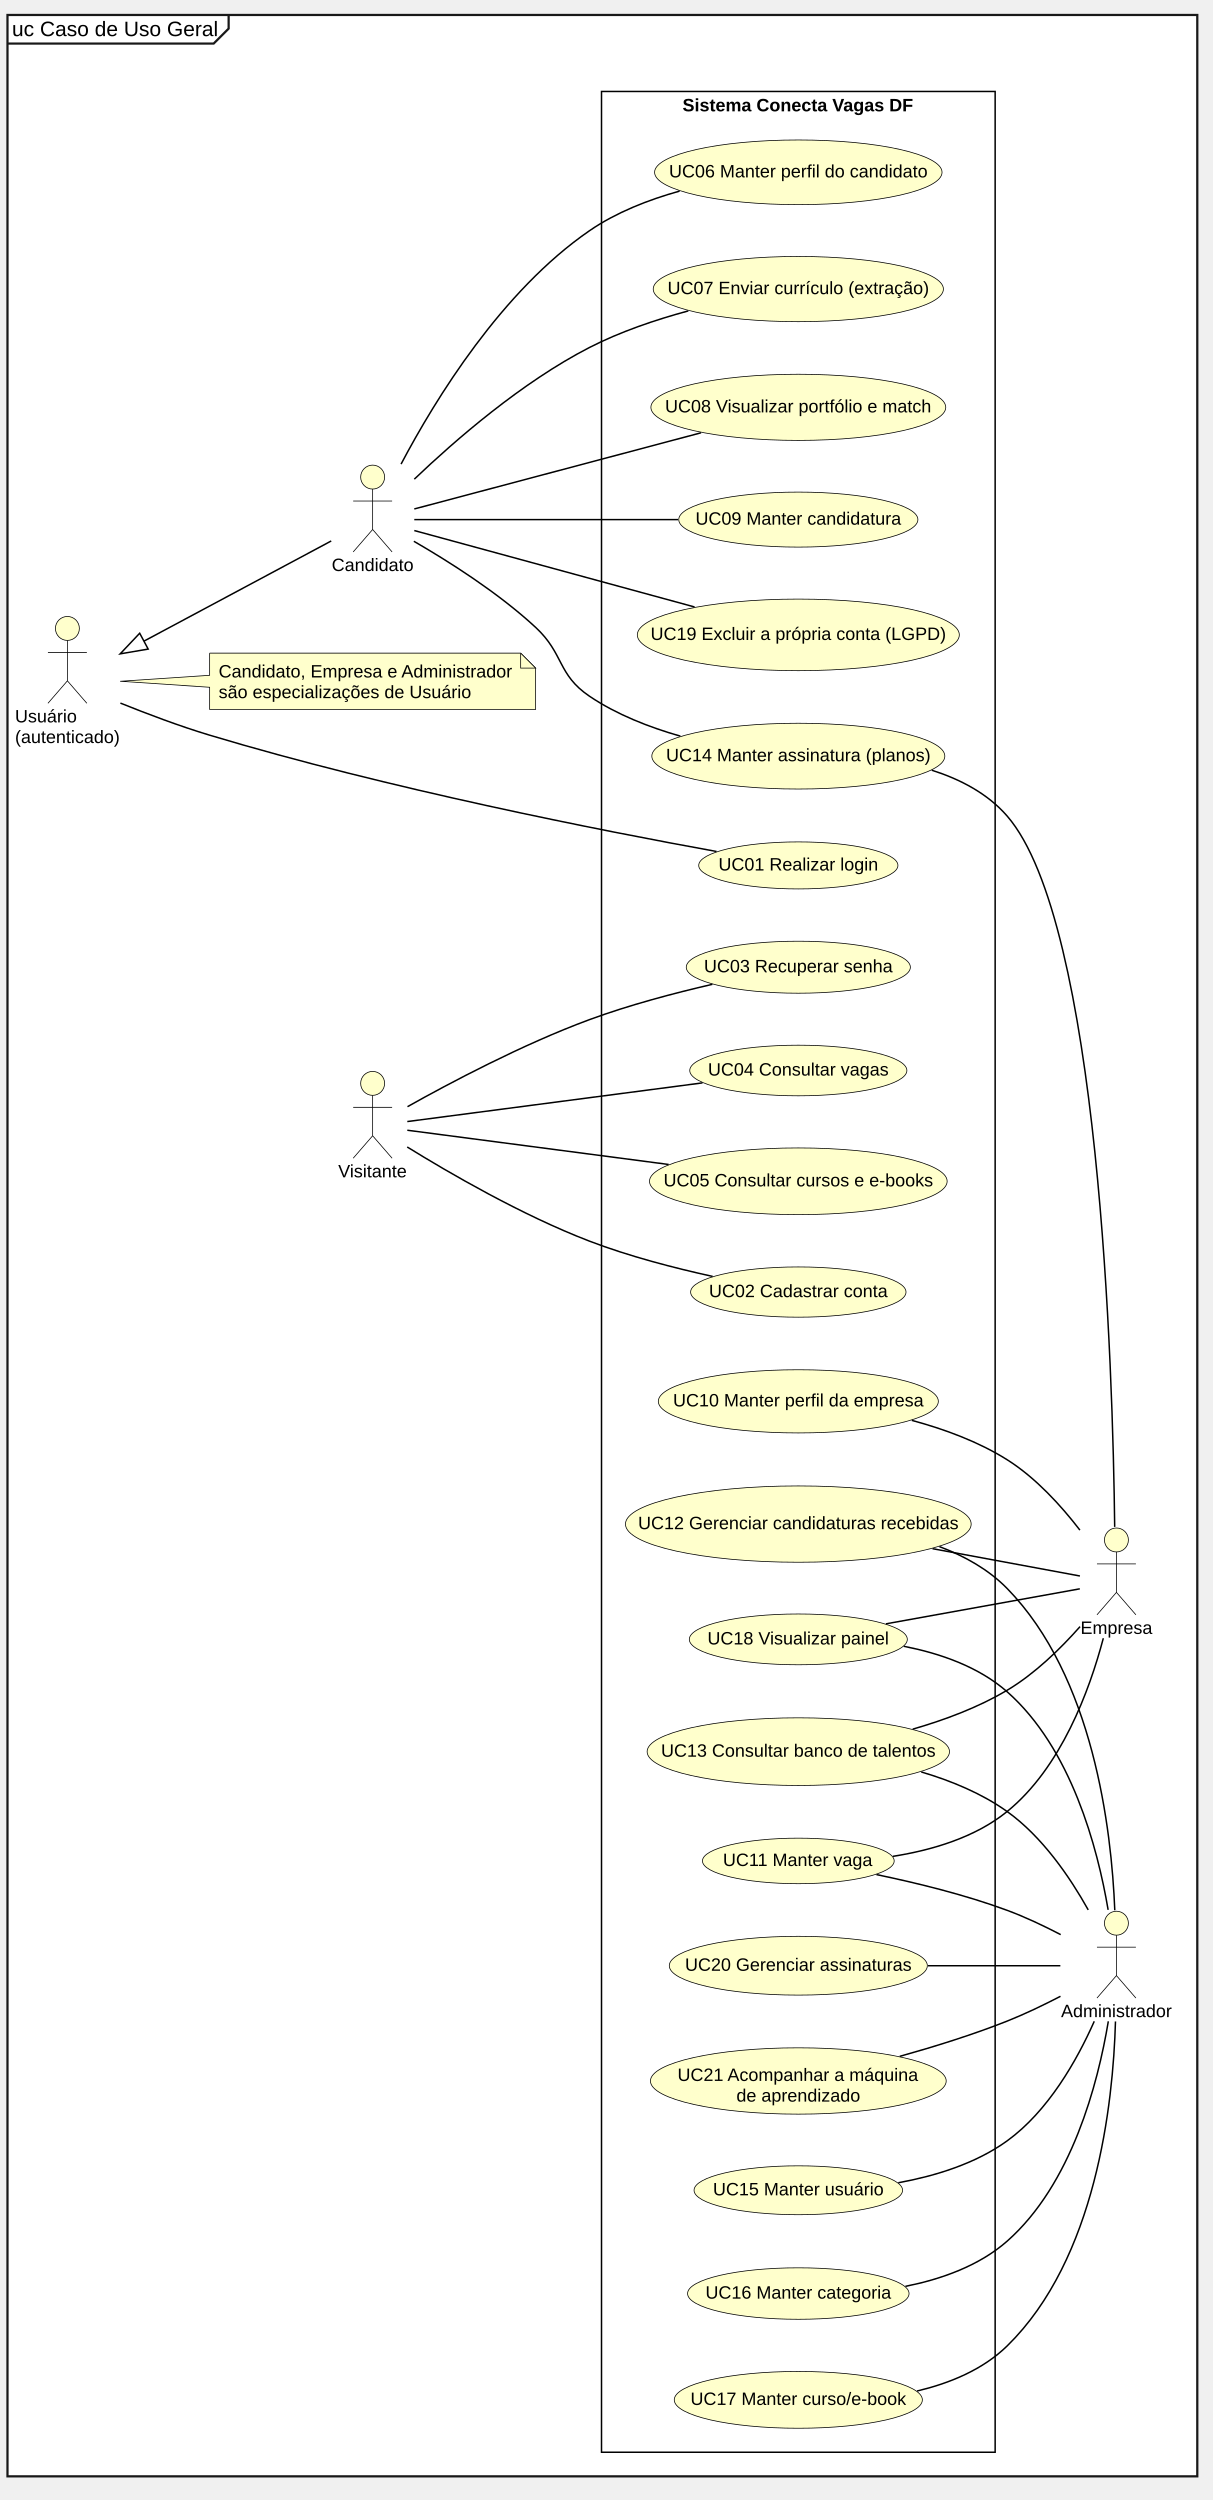
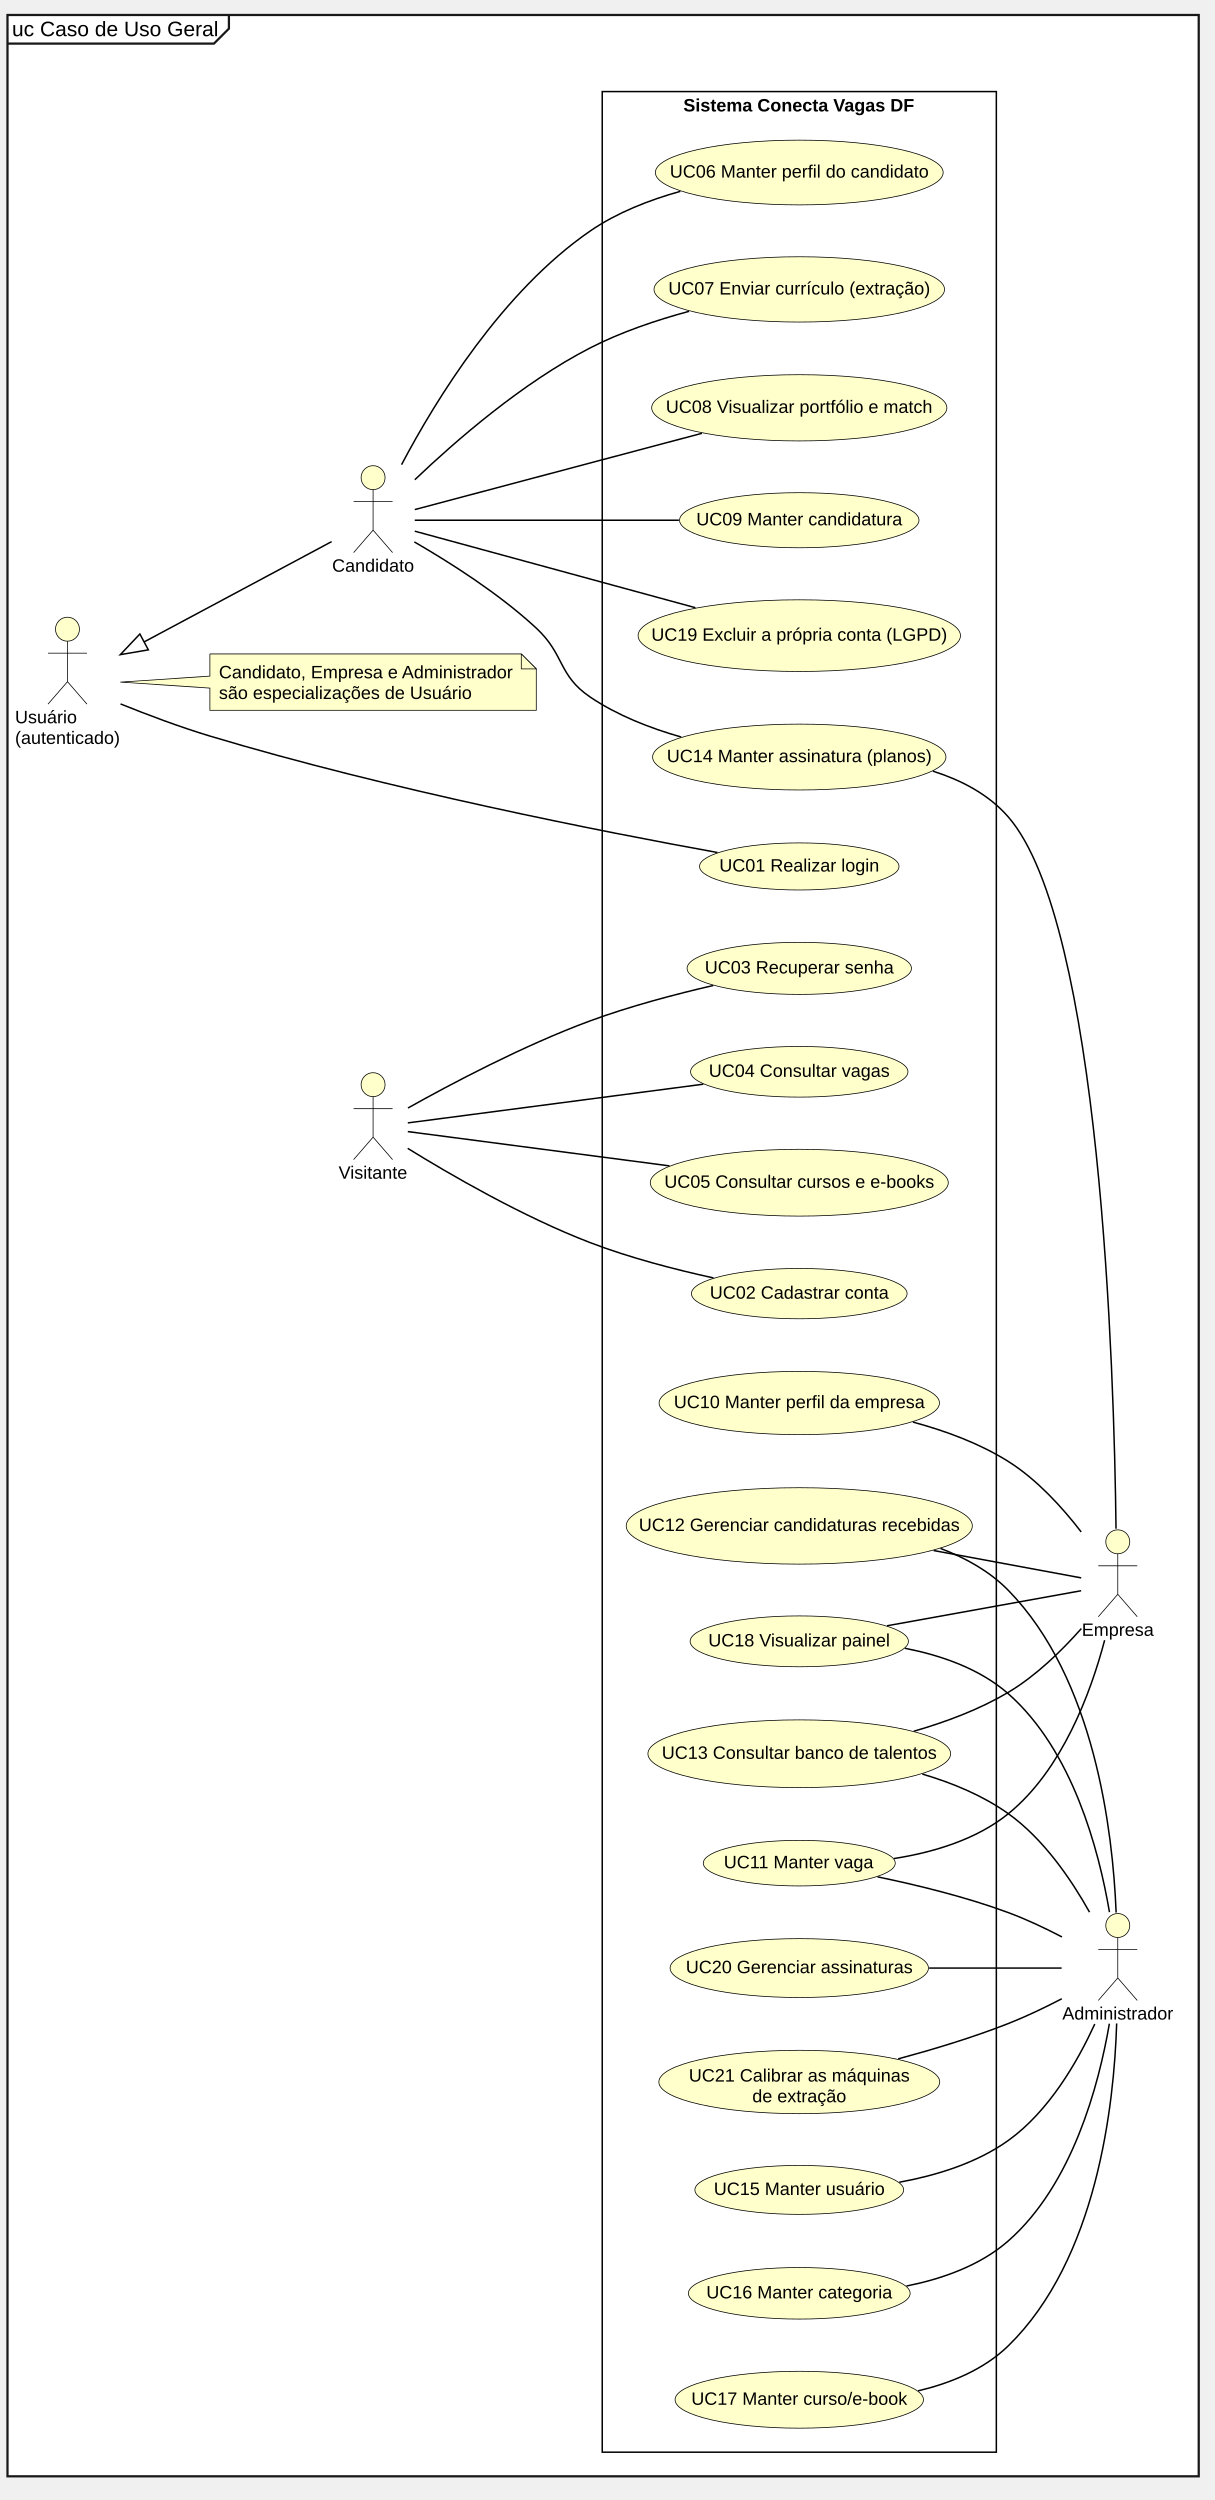
- <svg xmlns="http://www.w3.org/2000/svg" version="1.1" data-diagram-type="DESCRIPTION" style="width:810px;height:1670px;background:#FFFFFF;" width="810px" height="1670px" viewBox="0 0 810 1670" zoomAndPan="magnify" preserveAspectRatio="none" contentStyleType="text/css">
+ <svg xmlns="http://www.w3.org/2000/svg" version="1.1" data-diagram-type="DESCRIPTION" style="width:810px;height:1668px;background:#FFFFFF;" width="810px" height="1668px" viewBox="0 0 810 1668" zoomAndPan="magnify" preserveAspectRatio="none" contentStyleType="text/css">
  <defs />
  <g font-family="sans-serif" lengthAdjust="spacing">
-     <rect x="5" y="10" width="794.787" height="1644.197" fill="#FFF" style="stroke:#181818;stroke-width:1.5;" />
+     <rect x="5" y="10" width="794.787" height="1642.197" fill="#FFF" style="stroke:#181818;stroke-width:1.5;" />
    <path d="M152.73,10 L152.73,19.099 L142.73,29.099 L5,29.099" style="stroke:#181818;stroke-width:1.5;" fill="none" />
    <text x="8" y="24.132" fill="#000" font-size="14" textLength="137.73" font-family="Arial">uc Caso de Uso Geral</text>
    <g class="cluster" data-qualified-name="Sistema Conecta Vagas DF" id="ent0009" data-source-line="12">
-       <rect x="401.81" y="61.099" width="262.95" height="1577" fill="#FFF" style="stroke:#000;stroke-width:1;" />
+       <rect x="401.81" y="61.099" width="262.95" height="1575" fill="#FFF" style="stroke:#000;stroke-width:1;" />
      <text x="455.924" y="74.354" fill="#000" font-size="12" textLength="154.723" font-weight="700" font-family="Arial">Sistema Conecta Vagas DF</text>
    </g>
    <g class="entity" data-qualified-name="Sistema Conecta Vagas DF.UC01" id="ent0010" data-source-line="13">
      <ellipse cx="533.279" cy="578.096" rx="66.539" ry="15.708" fill="#FFC" style="stroke:#000;stroke-width:0.5;" />
      <text x="479.92" y="581.496" fill="#000" font-size="12" textLength="106.717" font-family="Arial">UC01 Realizar login</text>
    </g>
    <g class="entity" data-qualified-name="Sistema Conecta Vagas DF.UC06" id="ent0011" data-source-line="14">
      <ellipse cx="533.275" cy="115.102" rx="96.015" ry="21.603" fill="#FFC" style="stroke:#000;stroke-width:0.5;" />
      <text x="446.894" y="118.501" fill="#000" font-size="12" textLength="172.764" font-family="Arial">UC06 Manter perfil do candidato</text>
    </g>
    <g class="entity" data-qualified-name="Sistema Conecta Vagas DF.UC07" id="ent0012" data-source-line="15">
      <ellipse cx="533.278" cy="193.094" rx="96.928" ry="21.786" fill="#FFC" style="stroke:#000;stroke-width:0.5;" />
      <text x="445.914" y="196.494" fill="#000" font-size="12" textLength="174.727" font-family="Arial">UC07 Enviar currículo (extração)</text>
    </g>
    <g class="entity" data-qualified-name="Sistema Conecta Vagas DF.UC08" id="ent0013" data-source-line="16">
      <ellipse cx="533.278" cy="272.096" rx="98.488" ry="22.098" fill="#FFC" style="stroke:#000;stroke-width:0.5;" />
      <text x="444.239" y="275.496" fill="#000" font-size="12" textLength="178.078" font-family="Arial">UC08 Visualizar portfólio e match</text>
    </g>
    <g class="entity" data-qualified-name="Sistema Conecta Vagas DF.UC09" id="ent0014" data-source-line="17">
      <ellipse cx="533.278" cy="347.094" rx="79.878" ry="18.376" fill="#FFC" style="stroke:#000;stroke-width:0.5;" />
      <text x="464.574" y="350.494" fill="#000" font-size="12" textLength="137.408" font-family="Arial">UC09 Manter candidatura</text>
    </g>
    <g class="entity" data-qualified-name="Sistema Conecta Vagas DF.UC19" id="ent0015" data-source-line="18">
      <ellipse cx="533.279" cy="424.1" rx="107.559" ry="23.912" fill="#FFC" style="stroke:#000;stroke-width:0.5;" />
      <text x="434.575" y="427.5" fill="#000" font-size="12" textLength="197.408" font-family="Arial">UC19 Excluir a própria conta (LGPD)</text>
    </g>
    <g class="entity" data-qualified-name="Sistema Conecta Vagas DF.UC14" id="ent0016" data-source-line="19">
      <ellipse cx="533.278" cy="505.102" rx="97.868" ry="21.974" fill="#FFC" style="stroke:#000;stroke-width:0.5;" />
      <text x="444.904" y="508.502" fill="#000" font-size="12" textLength="176.748" font-family="Arial">UC14 Manter assinatura (planos)</text>
    </g>
    <g class="entity" data-qualified-name="Sistema Conecta Vagas DF.UC02" id="ent0017" data-source-line="20">
      <ellipse cx="533.276" cy="863.098" rx="71.946" ry="16.789" fill="#FFC" style="stroke:#000;stroke-width:0.5;" />
      <text x="473.581" y="866.497" fill="#000" font-size="12" textLength="119.391" font-family="Arial">UC02 Cadastrar conta</text>
    </g>
    <g class="entity" data-qualified-name="Sistema Conecta Vagas DF.UC03" id="ent0018" data-source-line="21">
      <ellipse cx="533.277" cy="646.1" rx="74.857" ry="17.371" fill="#FFC" style="stroke:#000;stroke-width:0.5;" />
      <text x="470.242" y="649.5" fill="#000" font-size="12" textLength="126.07" font-family="Arial">UC03 Recuperar senha</text>
    </g>
    <g class="entity" data-qualified-name="Sistema Conecta Vagas DF.UC04" id="ent0019" data-source-line="22">
      <ellipse cx="533.275" cy="715.094" rx="72.525" ry="16.905" fill="#FFC" style="stroke:#000;stroke-width:0.5;" />
      <text x="472.912" y="718.493" fill="#000" font-size="12" textLength="120.727" font-family="Arial">UC04 Consultar vagas</text>
    </g>
    <g class="entity" data-qualified-name="Sistema Conecta Vagas DF.UC05" id="ent0020" data-source-line="23">
      <ellipse cx="533.283" cy="789.103" rx="99.423" ry="22.285" fill="#FFC" style="stroke:#000;stroke-width:0.5;" />
      <text x="443.242" y="792.503" fill="#000" font-size="12" textLength="180.082" font-family="Arial">UC05 Consultar cursos e e-books</text>
    </g>
    <g class="entity" data-qualified-name="Sistema Conecta Vagas DF.UC10" id="ent0021" data-source-line="24">
      <ellipse cx="533.284" cy="936.095" rx="93.534" ry="21.107" fill="#FFC" style="stroke:#000;stroke-width:0.5;" />
      <text x="449.58" y="939.495" fill="#000" font-size="12" textLength="167.408" font-family="Arial">UC10 Manter perfil da empresa</text>
    </g>
    <g class="entity" data-qualified-name="Sistema Conecta Vagas DF.UC13" id="ent0022" data-source-line="25">
      <ellipse cx="533.275" cy="1170.098" rx="100.995" ry="22.599" fill="#FFC" style="stroke:#000;stroke-width:0.5;" />
      <text x="441.553" y="1173.497" fill="#000" font-size="12" textLength="183.445" font-family="Arial">UC13 Consultar banco de talentos</text>
    </g>
    <g class="entity" data-qualified-name="Sistema Conecta Vagas DF.UC11" id="ent0023" data-source-line="26">
      <ellipse cx="533.281" cy="1243.097" rx="64.041" ry="15.208" fill="#FFC" style="stroke:#000;stroke-width:0.5;" />
      <text x="482.923" y="1246.496" fill="#000" font-size="12" textLength="100.717" font-family="Arial">UC11 Manter vaga</text>
    </g>
    <g class="entity" data-qualified-name="Sistema Conecta Vagas DF.UC12" id="ent0024" data-source-line="27">
      <ellipse cx="533.277" cy="1018.094" rx="115.477" ry="25.495" fill="#FFC" style="stroke:#000;stroke-width:0.5;" />
      <text x="426.221" y="1021.494" fill="#000" font-size="12" textLength="214.113" font-family="Arial">UC12 Gerenciar candidaturas recebidas</text>
    </g>
    <g class="entity" data-qualified-name="Sistema Conecta Vagas DF.UC18" id="ent0025" data-source-line="28">
      <ellipse cx="533.276" cy="1095.102" rx="72.816" ry="16.963" fill="#FFC" style="stroke:#000;stroke-width:0.5;" />
      <text x="472.578" y="1098.501" fill="#000" font-size="12" textLength="121.395" font-family="Arial">UC18 Visualizar painel</text>
    </g>
    <g class="entity" data-qualified-name="Sistema Conecta Vagas DF.UC15" id="ent0026" data-source-line="29">
-       <ellipse cx="533.279" cy="1463.098" rx="69.649" ry="16.33" fill="#FFC" style="stroke:#000;stroke-width:0.5;" />
-       <text x="476.252" y="1466.498" fill="#000" font-size="12" textLength="114.053" font-family="Arial">UC15 Manter usuário</text>
+       <ellipse cx="533.279" cy="1461.098" rx="69.649" ry="16.33" fill="#FFC" style="stroke:#000;stroke-width:0.5;" />
+       <text x="476.252" y="1464.498" fill="#000" font-size="12" textLength="114.053" font-family="Arial">UC15 Manter usuário</text>
    </g>
    <g class="entity" data-qualified-name="Sistema Conecta Vagas DF.UC16" id="ent0027" data-source-line="30">
-       <ellipse cx="533.277" cy="1532.094" rx="73.977" ry="17.195" fill="#FFC" style="stroke:#000;stroke-width:0.5;" />
-       <text x="471.247" y="1535.494" fill="#000" font-size="12" textLength="124.061" font-family="Arial">UC16 Manter categoria</text>
+       <ellipse cx="533.277" cy="1530.094" rx="73.977" ry="17.195" fill="#FFC" style="stroke:#000;stroke-width:0.5;" />
+       <text x="471.247" y="1533.494" fill="#000" font-size="12" textLength="124.061" font-family="Arial">UC16 Manter categoria</text>
    </g>
    <g class="entity" data-qualified-name="Sistema Conecta Vagas DF.UC17" id="ent0028" data-source-line="31">
-       <ellipse cx="533.277" cy="1603.102" rx="82.867" ry="18.973" fill="#FFC" style="stroke:#000;stroke-width:0.5;" />
-       <text x="461.244" y="1606.501" fill="#000" font-size="12" textLength="144.064" font-family="Arial">UC17 Manter curso/e-book</text>
+       <ellipse cx="533.277" cy="1601.102" rx="82.867" ry="18.973" fill="#FFC" style="stroke:#000;stroke-width:0.5;" />
+       <text x="461.244" y="1604.501" fill="#000" font-size="12" textLength="144.064" font-family="Arial">UC17 Manter curso/e-book</text>
    </g>
    <g class="entity" data-qualified-name="Sistema Conecta Vagas DF.UC20" id="ent0029" data-source-line="32">
      <ellipse cx="533.28" cy="1313.097" rx="86.19" ry="19.638" fill="#FFC" style="stroke:#000;stroke-width:0.5;" />
      <text x="457.58" y="1316.496" fill="#000" font-size="12" textLength="151.4" font-family="Arial">UC20 Gerenciar assinaturas</text>
    </g>
    <g class="entity" data-qualified-name="Sistema Conecta Vagas DF.UC21" id="ent0030" data-source-line="33">
-       <ellipse cx="533.282" cy="1390.097" rx="98.792" ry="22.158" fill="#FFC" style="stroke:#000;stroke-width:0.5;" />
-       <text x="452.569" y="1390.078" fill="#000" font-size="12" textLength="161.426" font-family="Arial">UC21 Acompanhar a máquina</text>
-       <text x="491.914" y="1403.877" fill="#000" font-size="12" textLength="82.734" font-family="Arial">de aprendizado</text>
+       <ellipse cx="533.285" cy="1389.1" rx="93.705" ry="21.141" fill="#FFC" style="stroke:#000;stroke-width:0.5;" />
+       <text x="459.585" y="1388.823" fill="#000" font-size="12" textLength="147.398" font-family="Arial">UC21 Calibrar as máquinas</text>
+       <text x="501.931" y="1402.622" fill="#000" font-size="12" textLength="62.707" font-family="Arial">de extração</text>
    </g>
    <g class="entity" data-qualified-name="U" id="ent0001" data-source-line="4">
      <ellipse cx="45.021" cy="419.799" rx="8" ry="8" fill="#FFC" style="stroke:#000;stroke-width:0.5;" />
      <path d="M45.021,427.799 L45.021,454.799 M32.021,435.799 L58.021,435.799 M45.021,454.799 L32.021,469.799 M45.021,454.799 L58.021,469.799" style="stroke:#000;stroke-width:0.5;" fill="none" />
      <text x="10" y="482.554" fill="#000" font-size="12" textLength="41.35" font-family="Arial">Usuário</text>
      <text x="10" y="496.353" fill="#000" font-size="12" textLength="70.043" font-family="Arial">(autenticado)</text>
    </g>
    <g class="entity" data-qualified-name="C" id="ent0002" data-source-line="5">
      <ellipse cx="248.924" cy="318.699" rx="8" ry="8" fill="#FFC" style="stroke:#000;stroke-width:0.5;" />
      <path d="M248.924,326.699 L248.924,353.699 M235.924,334.699 L261.924,334.699 M248.924,353.699 L235.924,368.699 M248.924,353.699 L261.924,368.699" style="stroke:#000;stroke-width:0.5;" fill="none" />
      <text x="221.57" y="381.454" fill="#000" font-size="12" textLength="54.709" font-family="Arial">Candidato</text>
    </g>
    <g class="entity" data-qualified-name="V" id="ent0003" data-source-line="6">
      <ellipse cx="248.923" cy="723.699" rx="8" ry="8" fill="#FFC" style="stroke:#000;stroke-width:0.5;" />
      <path d="M248.923,731.699 L248.923,758.699 M235.923,739.699 L261.923,739.699 M248.923,758.699 L235.923,773.699 M248.923,758.699 L261.923,773.699" style="stroke:#000;stroke-width:0.5;" fill="none" />
      <text x="225.91" y="786.454" fill="#000" font-size="12" textLength="46.025" font-family="Arial">Visitante</text>
    </g>
    <g class="entity" data-qualified-name="E" id="ent0004" data-source-line="7">
      <ellipse cx="745.779" cy="1028.699" rx="8" ry="8" fill="#FFC" style="stroke:#000;stroke-width:0.5;" />
      <path d="M745.779,1036.699 L745.779,1063.699 M732.779,1044.699 L758.779,1044.699 M745.779,1063.699 L732.779,1078.699 M745.779,1063.699 L758.779,1078.699" style="stroke:#000;stroke-width:0.5;" fill="none" />
      <text x="721.77" y="1091.454" fill="#000" font-size="12" textLength="48.018" font-family="Arial">Empresa</text>
    </g>
    <g class="entity" data-qualified-name="A" id="ent0005" data-source-line="8">
      <ellipse cx="745.774" cy="1284.699" rx="8" ry="8" fill="#FFC" style="stroke:#000;stroke-width:0.5;" />
      <path d="M745.774,1292.699 L745.774,1319.699 M732.774,1300.699 L758.774,1300.699 M745.774,1319.699 L732.774,1334.699 M745.774,1319.699 L758.774,1334.699" style="stroke:#000;stroke-width:0.5;" fill="none" />
      <text x="708.76" y="1347.454" fill="#000" font-size="12" textLength="74.027" font-family="Arial">Administrador</text>
    </g>
    <g class="entity" data-qualified-name="N1" id="ent0006" data-source-line="9">
      <path d="M140.04,436.299 L140.04,451.099 L80.27,455.099 L140.04,459.099 L140.04,473.896 A0,0 0 0 0 140.04,473.896 L357.804,473.896 A0,0 0 0 0 357.804,473.896 L357.804,446.299 L347.804,436.299 L140.04,436.299 A0,0 0 0 0 140.04,436.299" style="stroke:#000;stroke-width:0.5;" fill="#FFC" />
      <path d="M347.804,436.299 L347.804,446.299 L357.804,446.299 L347.804,436.299" style="stroke:#000;stroke-width:0.5;" fill="#FFC" />
      <text x="146.04" y="452.554" fill="#000" font-size="12" textLength="196.764" font-family="Arial">Candidato, Empresa e Administrador</text>
      <text x="146.04" y="466.353" fill="#000" font-size="12" textLength="168.762" font-family="Arial">são especializações de Usuário</text>
    </g>
    <g class="link" data-entity-1="ent0001" data-entity-2="ent0002" id="lnk8" data-source-line="11" data-link-type="extension">
      <path d="M96.143,428.29 C135.973,406.99 185,380.759 221.26,361.359" style="stroke:#000;stroke-width:1;" fill="none" id="U-backto-C" />
      <polygon points="80.27,436.779,98.972,433.581,93.313,422.999,80.27,436.779" fill="none" style="stroke:#000;stroke-width:1;stroke-linejoin:miter;stroke-miterlimit:10;" />
    </g>
    <g class="link" data-entity-1="ent0001" data-entity-2="ent0010" id="lnk31" data-source-line="35" data-link-type="association">
      <path d="M80.43,469.669 C98.04,476.779 119.96,485.059 140.04,491.099 C259.11,526.889 402.54,555.019 478.67,568.799" style="stroke:#000;stroke-width:1;" fill="none" id="U-UC01" />
    </g>
    <g class="link" data-entity-1="ent0002" data-entity-2="ent0011" id="lnk32" data-source-line="36" data-link-type="association">
      <path d="M267.91,310.019 C291.02,266.259 335.26,194.349 393.81,154.099 C411.61,141.859 433.19,133.439 453.97,127.649" style="stroke:#000;stroke-width:1;" fill="none" id="C-UC06" />
    </g>
    <g class="link" data-entity-1="ent0002" data-entity-2="ent0012" id="lnk33" data-source-line="37" data-link-type="association">
      <path d="M276.76,320.079 C304.03,294.059 348.58,255.329 393.81,232.099 C414.25,221.599 437.88,213.609 459.77,207.689" style="stroke:#000;stroke-width:1;" fill="none" id="C-UC07" />
    </g>
    <g class="link" data-entity-1="ent0002" data-entity-2="ent0013" id="lnk34" data-source-line="38" data-link-type="association">
      <path d="M276.74,339.979 C320.38,328.389 407.94,305.129 468.31,289.089" style="stroke:#000;stroke-width:1;" fill="none" id="C-UC08" />
    </g>
    <g class="link" data-entity-1="ent0002" data-entity-2="ent0014" id="lnk35" data-source-line="39" data-link-type="association">
      <path d="M276.74,347.099 C316.8,347.099 393.87,347.099 452.94,347.099" style="stroke:#000;stroke-width:1;" fill="none" id="C-UC09" />
    </g>
    <g class="link" data-entity-1="ent0002" data-entity-2="ent0015" id="lnk36" data-source-line="40" data-link-type="association">
      <path d="M276.74,354.409 C319.35,366.029 403.82,389.069 463.98,405.469" style="stroke:#000;stroke-width:1;" fill="none" id="C-UC19" />
    </g>
    <g class="link" data-entity-1="ent0002" data-entity-2="ent0016" id="lnk37" data-source-line="41" data-link-type="association">
      <path d="M276.45,361.569 C299.38,374.809 332.71,395.829 357.81,419.099 C376.84,436.749 372.29,450.569 393.81,465.099 C411.85,477.279 433.62,485.809 454.5,491.749" style="stroke:#000;stroke-width:1;" fill="none" id="C-UC14" />
    </g>
    <g class="link" data-entity-1="ent0003" data-entity-2="ent0017" id="lnk38" data-source-line="42" data-link-type="association">
      <path d="M272.02,766.189 C299.57,783.229 348.57,811.759 393.81,829.099 C420.16,839.199 450.5,847.049 476.05,852.649" style="stroke:#000;stroke-width:1;" fill="none" id="V-UC02" />
    </g>
    <g class="link" data-entity-1="ent0003" data-entity-2="ent0018" id="lnk39" data-source-line="43" data-link-type="association">
      <path d="M272.2,739.259 C299.93,723.709 349.11,697.569 393.81,681.099 C420.22,671.369 450.43,663.389 475.88,657.519" style="stroke:#000;stroke-width:1;" fill="none" id="V-UC03" />
    </g>
    <g class="link" data-entity-1="ent0003" data-entity-2="ent0019" id="lnk40" data-source-line="44" data-link-type="association">
      <path d="M272.08,749.199 C314.07,743.689 406.64,731.559 469.26,723.359" style="stroke:#000;stroke-width:1;" fill="none" id="V-UC04" />
    </g>
    <g class="link" data-entity-1="ent0003" data-entity-2="ent0020" id="lnk41" data-source-line="45" data-link-type="association">
      <path d="M272.08,754.999 C309.26,759.879 386.1,769.939 446.68,777.879" style="stroke:#000;stroke-width:1;" fill="none" id="V-UC05" />
    </g>
    <g class="link" data-entity-1="ent0016" data-entity-2="ent0004" id="lnk42" data-source-line="46" data-link-type="association">
      <path d="M622.4,514.499 C641.43,520.519 659.72,530.069 672.76,545.099 C734.46,616.209 743.4,914.499 744.61,1019.969" style="stroke:#000;stroke-width:1;" fill="none" id="UC14-E" />
    </g>
    <g class="link" data-entity-1="ent0021" data-entity-2="ent0004" id="lnk43" data-source-line="47" data-link-type="association">
      <path d="M609.1,948.809 C630.73,954.639 653.64,963.049 672.76,975.099 C691.84,987.119 708.74,1005.679 721.37,1022.109" style="stroke:#000;stroke-width:1;" fill="none" id="UC10-E" />
    </g>
    <g class="link" data-entity-1="ent0022" data-entity-2="ent0004" id="lnk44" data-source-line="48" data-link-type="association">
      <path d="M609.7,1155.079 C631,1148.939 653.58,1140.509 672.76,1129.099 C691.3,1118.069 708.52,1101.209 721.48,1086.569" style="stroke:#000;stroke-width:1;" fill="none" id="UC13-E" />
    </g>
    <g class="link" data-entity-1="ent0023" data-entity-2="ent0004" id="lnk45" data-source-line="49" data-link-type="association">
      <path d="M596.4,1240.039 C622.35,1235.979 651.38,1227.479 672.76,1210.099 C708.76,1180.849 727.75,1129.419 737.02,1094.339" style="stroke:#000;stroke-width:1;" fill="none" id="UC11-E" />
    </g>
    <g class="link" data-entity-1="ent0024" data-entity-2="ent0004" id="lnk46" data-source-line="50" data-link-type="association">
      <path d="M622.94,1034.529 C658.89,1041.189 697.5,1048.339 721.39,1052.769" style="stroke:#000;stroke-width:1;" fill="none" id="UC12-E" />
    </g>
    <g class="link" data-entity-1="ent0025" data-entity-2="ent0004" id="lnk47" data-source-line="51" data-link-type="association">
      <path d="M591.8,1084.719 C634.4,1077.029 690.25,1066.939 721.32,1061.329" style="stroke:#000;stroke-width:1;" fill="none" id="UC18-E" />
    </g>
    <g class="link" data-entity-1="ent0023" data-entity-2="ent0005" id="lnk48" data-source-line="52" data-link-type="association">
      <path d="M585.47,1252.229 C611.98,1257.719 644.6,1265.679 672.76,1276.099 C684.76,1280.539 697.33,1286.499 708.54,1292.329" style="stroke:#000;stroke-width:1;" fill="none" id="UC11-A" />
    </g>
    <g class="link" data-entity-1="ent0024" data-entity-2="ent0005" id="lnk49" data-source-line="53" data-link-type="association">
      <path d="M627.5,1033.119 C644.28,1039.449 660.36,1048.409 672.76,1061.099 C730.33,1119.989 742.49,1221.579 744.68,1276.049" style="stroke:#000;stroke-width:1;" fill="none" id="UC12-A" />
    </g>
    <g class="link" data-entity-1="ent0022" data-entity-2="ent0005" id="lnk50" data-source-line="54" data-link-type="association">
      <path d="M615.39,1183.659 C635.37,1189.559 655.87,1198.019 672.76,1210.099 C696.19,1226.859 714.6,1253.719 726.94,1275.809" style="stroke:#000;stroke-width:1;" fill="none" id="UC13-A" />
    </g>
    <g class="link" data-entity-1="ent0025" data-entity-2="ent0005" id="lnk51" data-source-line="55" data-link-type="association">
      <path d="M603.72,1099.719 C627.93,1104.439 653.77,1113.389 672.76,1130.099 C715.56,1167.769 733.17,1234.169 740.23,1275.779" style="stroke:#000;stroke-width:1;" fill="none" id="UC18-A" />
    </g>
    <g class="link" data-entity-1="ent0026" data-entity-2="ent0005" id="lnk52" data-source-line="56" data-link-type="association">
-       <path d="M600.04,1458.079 C624.67,1453.599 651.74,1445.309 672.76,1430.099 C700.2,1410.239 719.35,1376.419 730.97,1350.229" style="stroke:#000;stroke-width:1;" fill="none" id="UC15-A" />
+       <path d="M599.98,1455.999 C624.6,1451.499 651.68,1443.229 672.76,1428.099 C699.65,1408.799 718.71,1376.039 730.44,1350.419" style="stroke:#000;stroke-width:1;" fill="none" id="UC15-A" />
    </g>
    <g class="link" data-entity-1="ent0027" data-entity-2="ent0005" id="lnk53" data-source-line="57" data-link-type="association">
-       <path d="M604.8,1527.289 C628.71,1522.519 654.07,1513.579 672.76,1497.099 C715.86,1459.099 733.39,1392.049 740.36,1350.239" style="stroke:#000;stroke-width:1;" fill="none" id="UC16-A" />
+       <path d="M604.77,1525.249 C628.67,1520.479 654.04,1511.549 672.76,1495.099 C715.4,1457.649 733.05,1391.609 740.17,1350.219" style="stroke:#000;stroke-width:1;" fill="none" id="UC16-A" />
    </g>
    <g class="link" data-entity-1="ent0028" data-entity-2="ent0005" id="lnk54" data-source-line="58" data-link-type="association">
-       <path d="M612.57,1597.209 C634.43,1592.029 656.6,1582.909 672.76,1567.099 C732.23,1508.919 743.57,1405.559 745.14,1350.329" style="stroke:#000;stroke-width:1;" fill="none" id="UC17-A" />
+       <path d="M612.55,1595.189 C634.41,1589.999 656.59,1580.889 672.76,1565.099 C731.85,1507.409 743.35,1404.849 745.04,1350.049" style="stroke:#000;stroke-width:1;" fill="none" id="UC17-A" />
    </g>
    <g class="link" data-entity-1="ent0029" data-entity-2="ent0005" id="lnk55" data-source-line="59" data-link-type="association">
      <path d="M619.9,1313.099 C650.74,1313.099 683.92,1313.099 708.32,1313.099" style="stroke:#000;stroke-width:1;" fill="none" id="UC20-A" />
    </g>
    <g class="link" data-entity-1="ent0030" data-entity-2="ent0005" id="lnk56" data-source-line="60" data-link-type="association">
-       <path d="M601.02,1373.639 C624.07,1367.209 649.85,1359.189 672.76,1350.099 C684.65,1345.379 697.19,1339.339 708.41,1333.519" style="stroke:#000;stroke-width:1;" fill="none" id="UC21-A" />
+       <path d="M599.29,1373.669 C622.78,1367.349 649.28,1359.329 672.76,1350.099 C684.67,1345.419 697.21,1339.389 708.43,1333.569" style="stroke:#000;stroke-width:1;" fill="none" id="UC21-A" />
    </g>
  </g>
</svg>
